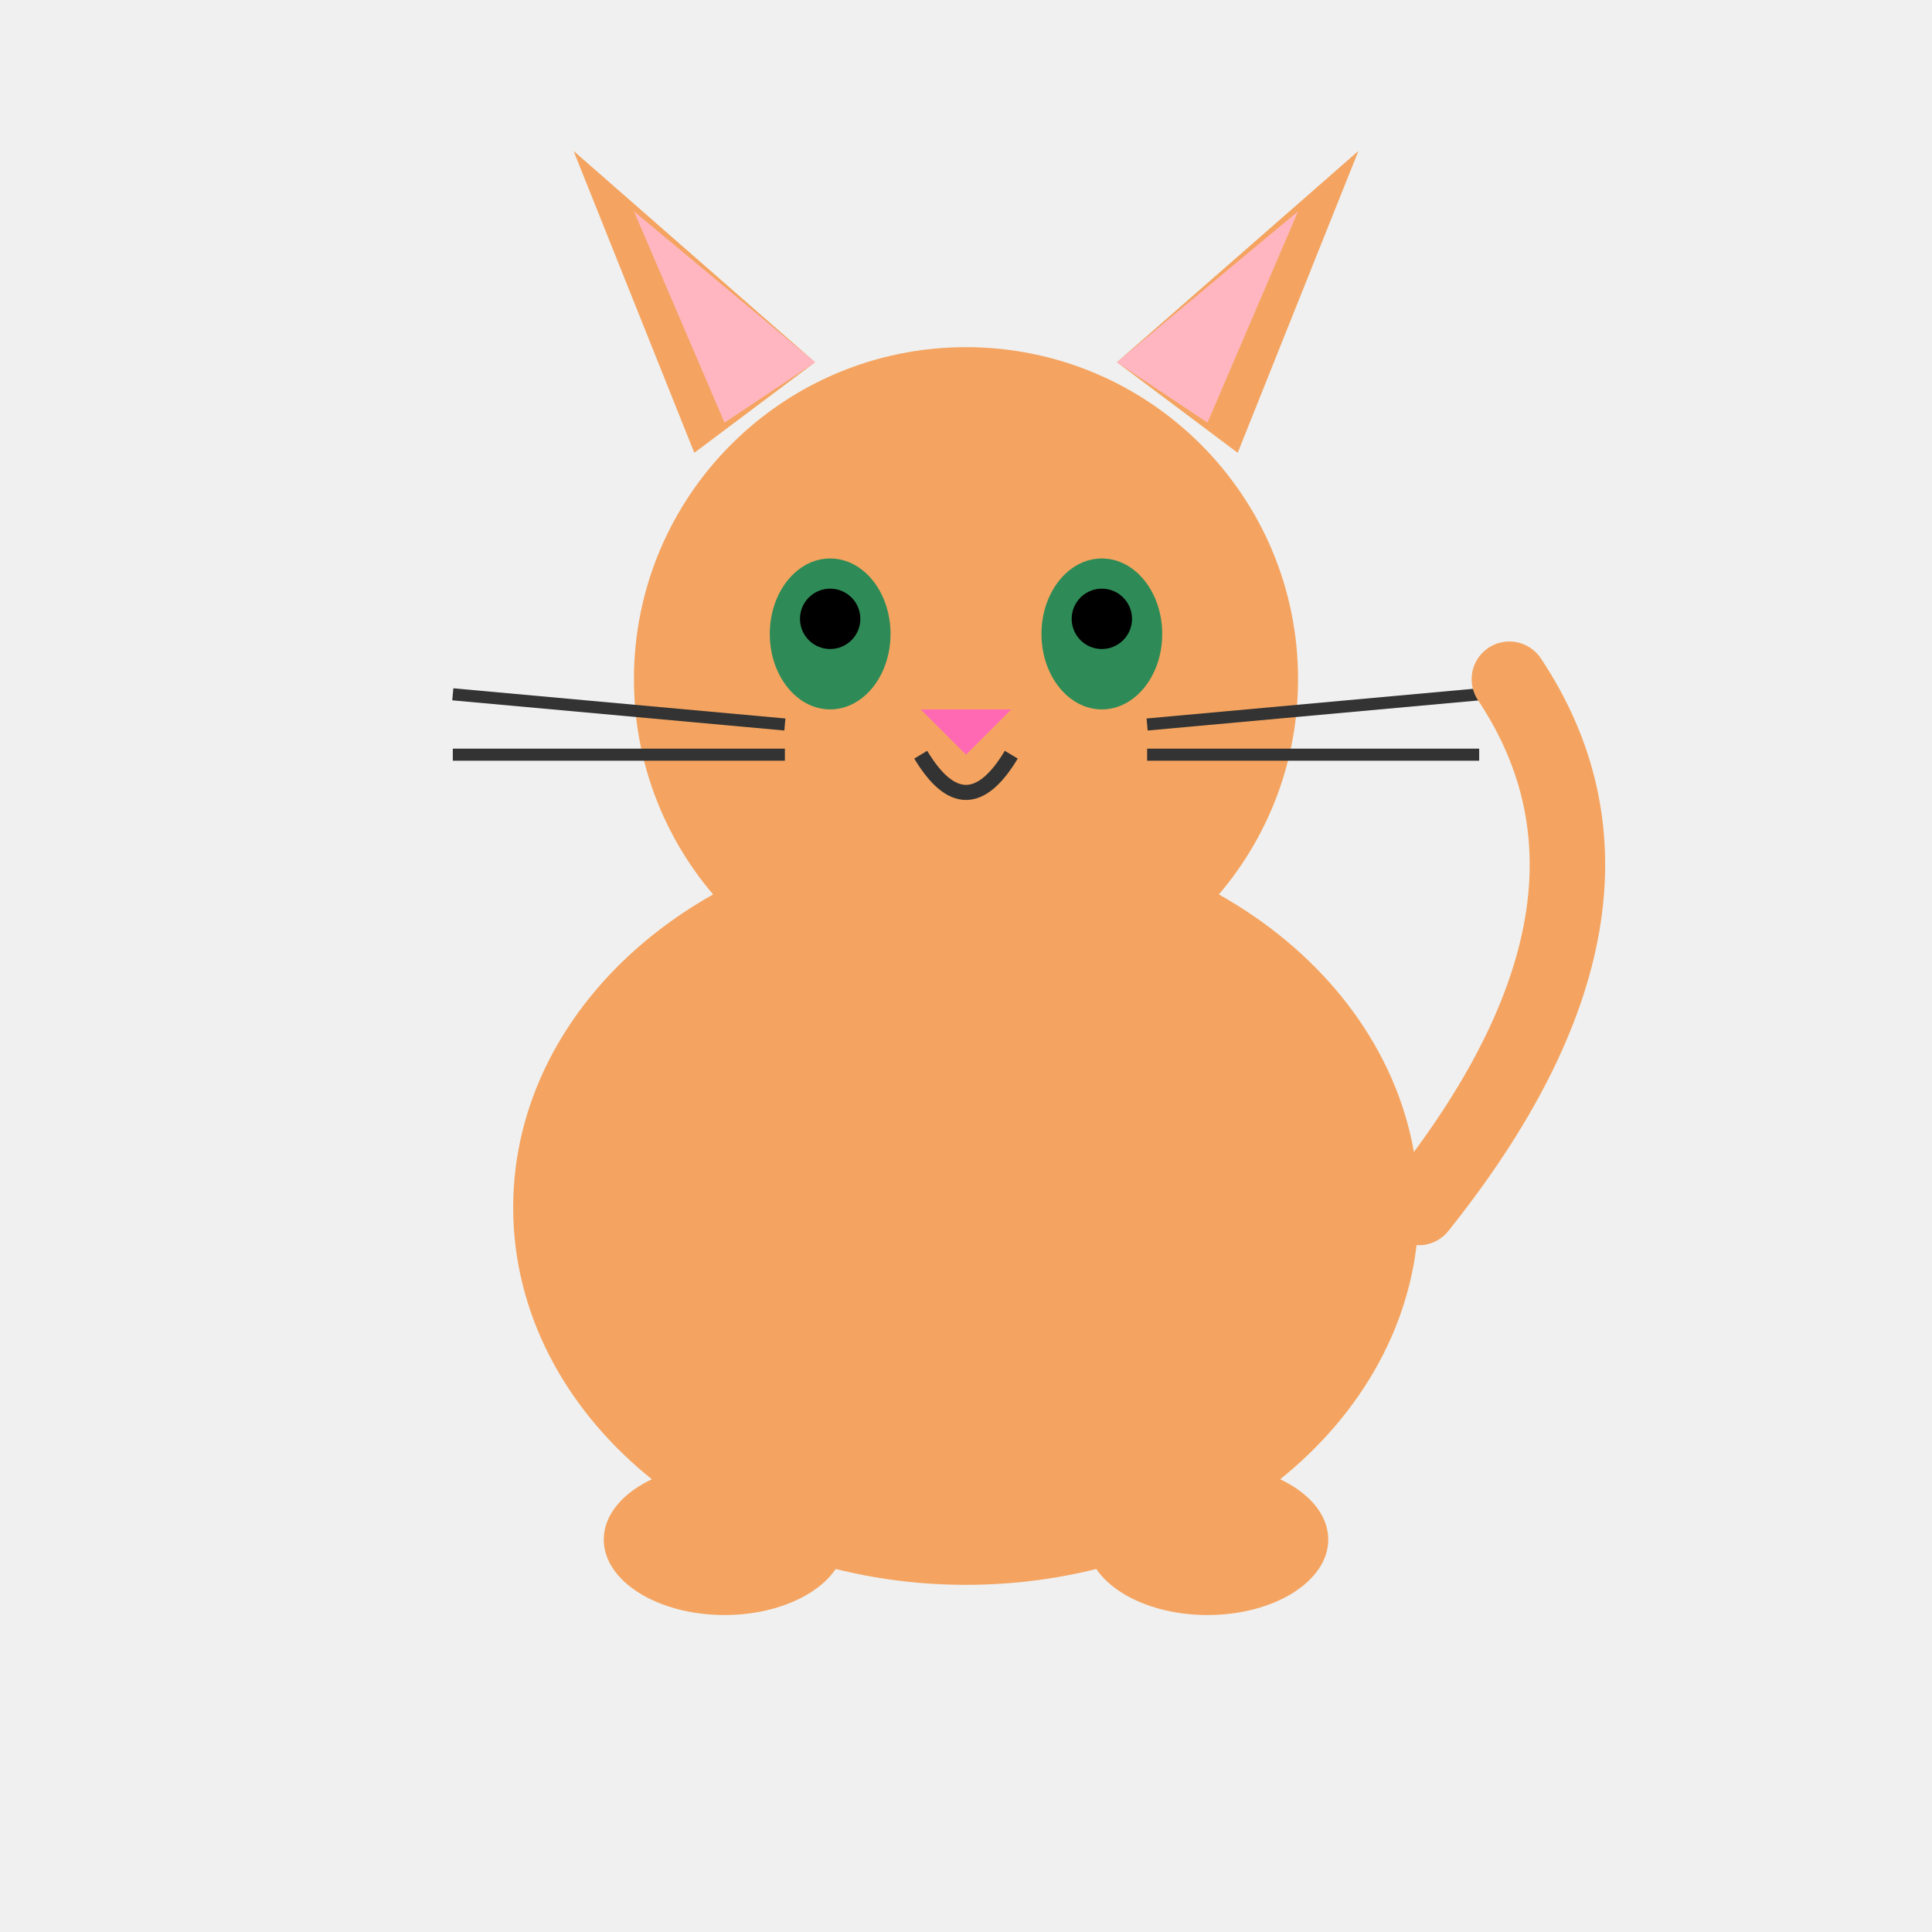
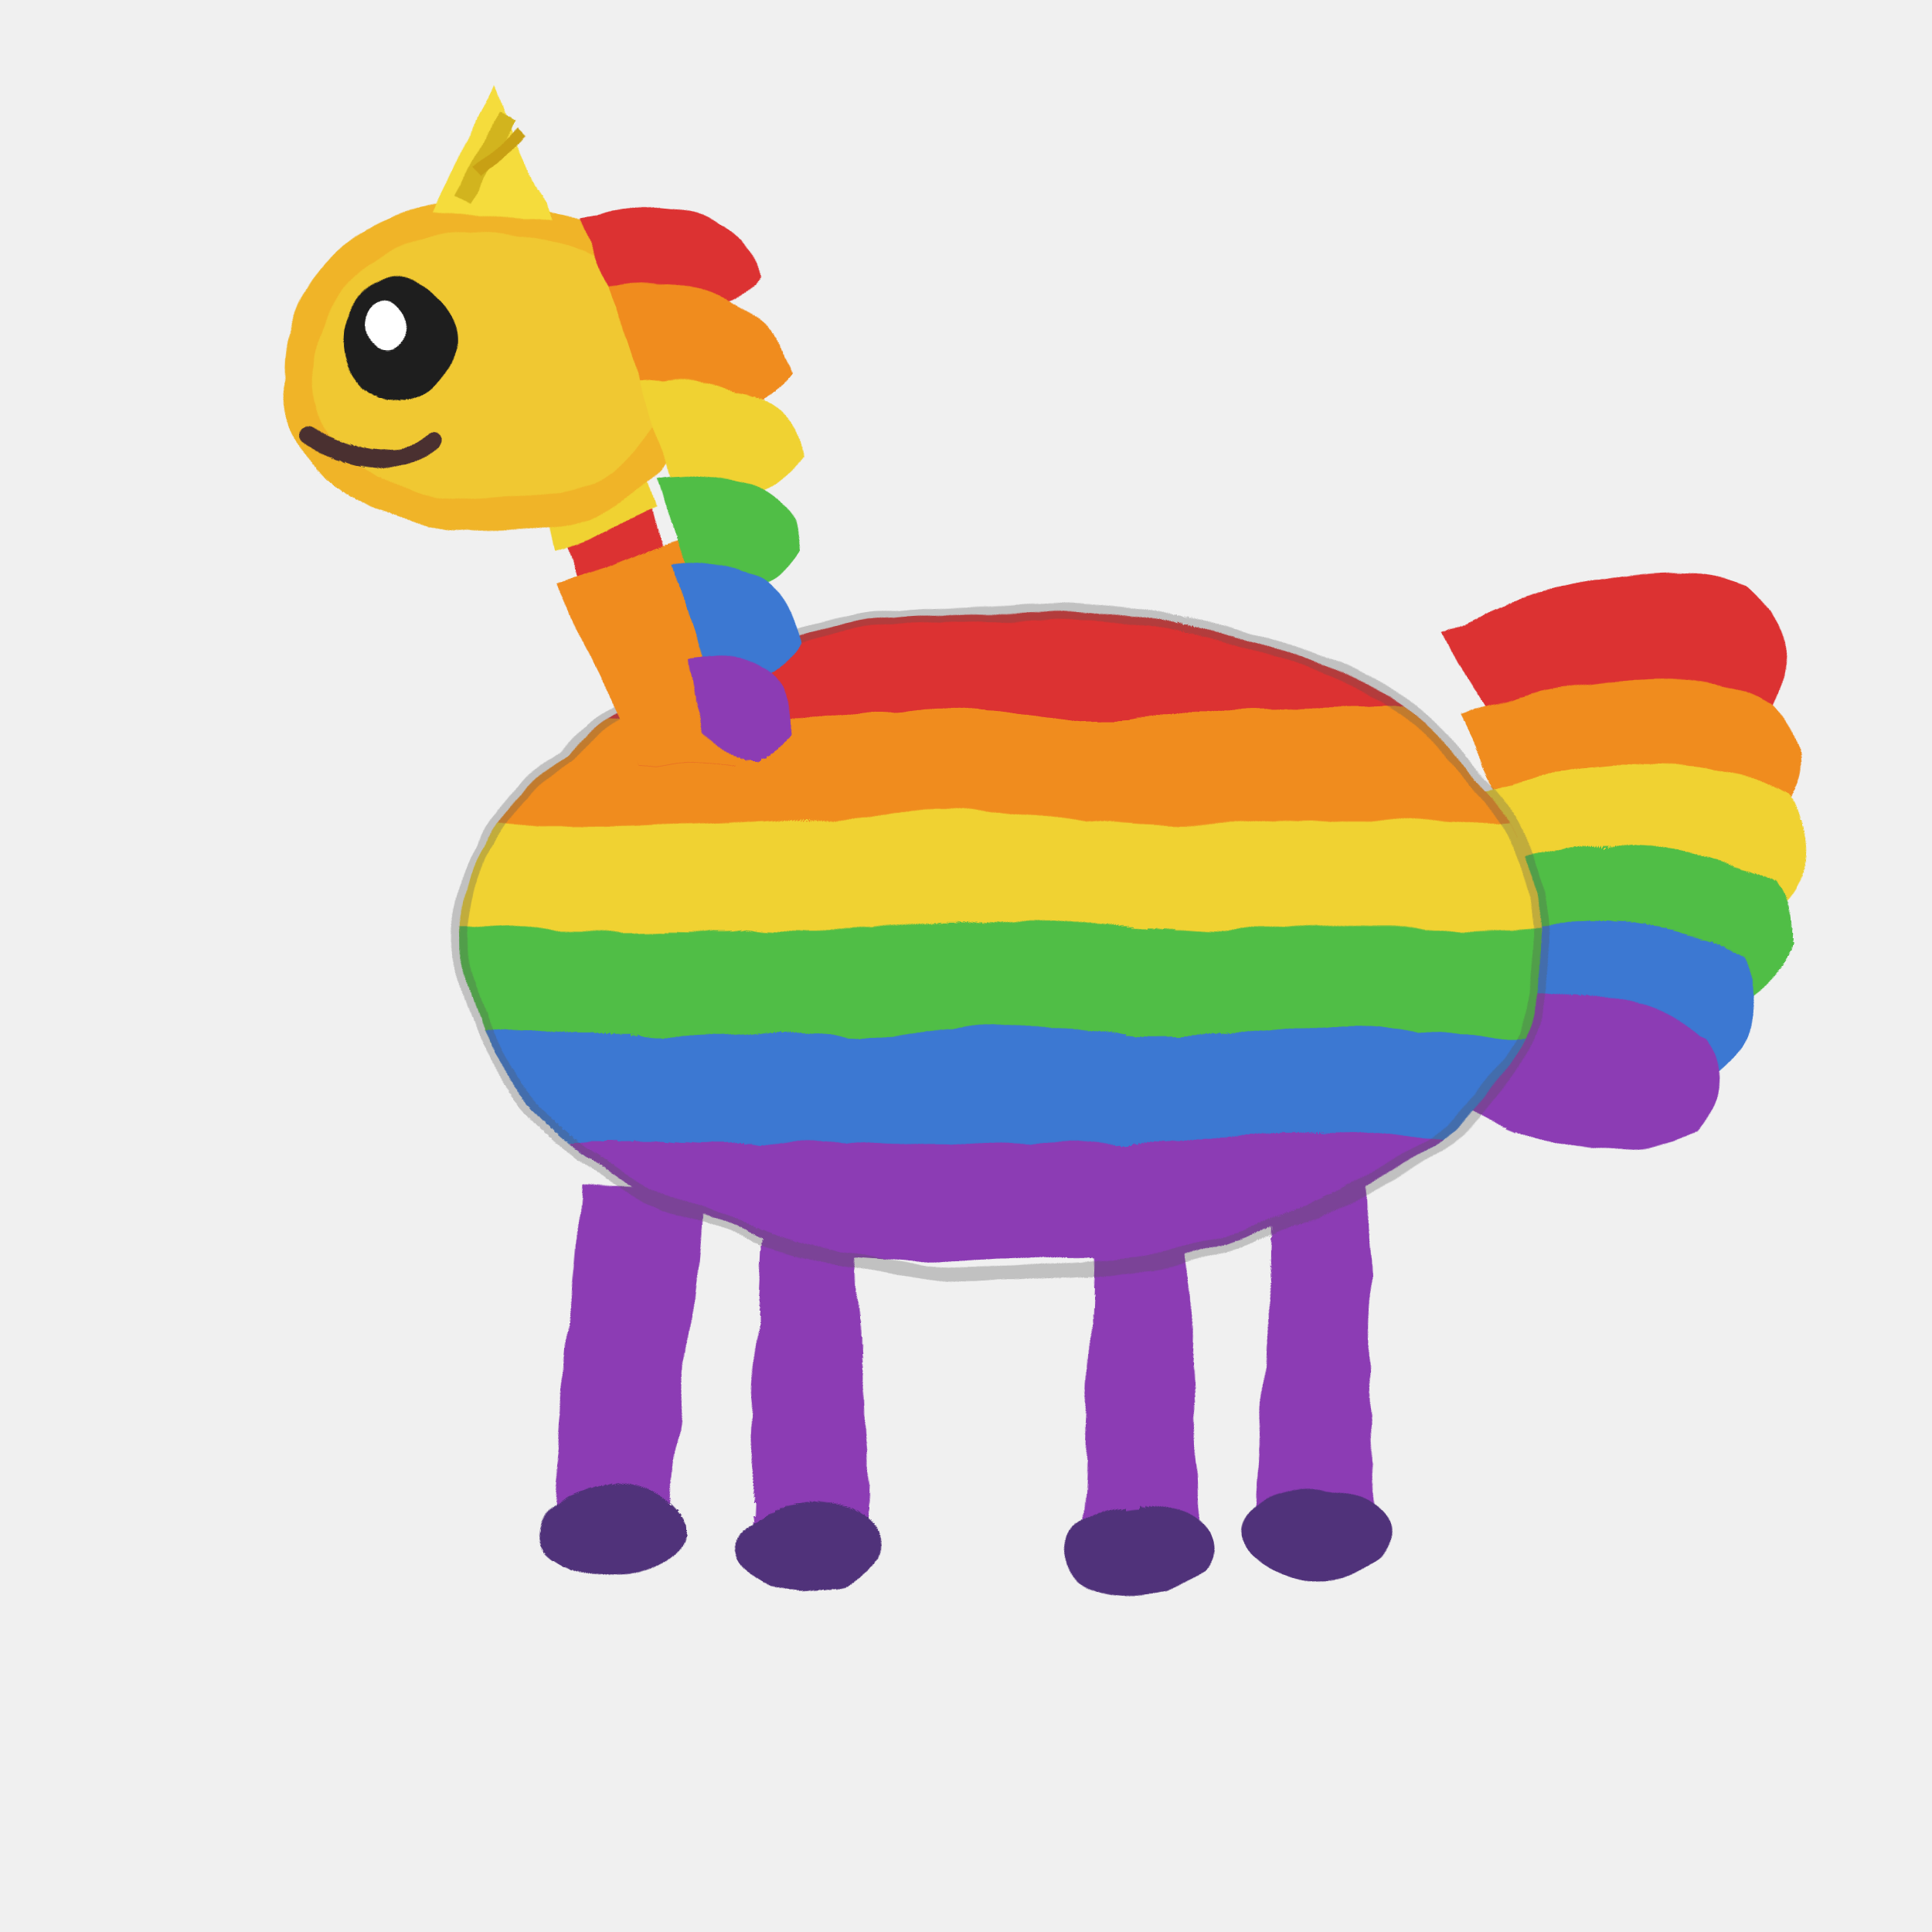
<svg xmlns="http://www.w3.org/2000/svg" viewBox="0 0 128 128" width="128" height="128">
-   <ellipse cx="64" cy="80" rx="30" ry="25" fill="#f4a460" />
-   <circle cx="64" cy="45" r="22" fill="#f4a460" />
-   <polygon points="46,30 38,10 54,24" fill="#f4a460" />
-   <polygon points="48,28 42,14 54,24" fill="#ffb6c1" />
-   <polygon points="82,30 90,10 74,24" fill="#f4a460" />
-   <polygon points="80,28 86,14 74,24" fill="#ffb6c1" />
-   <ellipse cx="55" cy="42" rx="4" ry="5" fill="#2e8b57" />
-   <ellipse cx="73" cy="42" rx="4" ry="5" fill="#2e8b57" />
-   <circle cx="55" cy="41" r="2" fill="black" />
-   <circle cx="73" cy="41" r="2" fill="black" />
-   <polygon points="64,50 61,47 67,47" fill="#ff69b4" />
-   <path d="M61,50 Q64,55 67,50" fill="none" stroke="#333" stroke-width="1" />
-   <line x1="30" y1="46" x2="52" y2="48" stroke="#333" stroke-width="0.8" />
-   <line x1="30" y1="50" x2="52" y2="50" stroke="#333" stroke-width="0.8" />
-   <line x1="76" y1="48" x2="98" y2="46" stroke="#333" stroke-width="0.8" />
-   <line x1="76" y1="50" x2="98" y2="50" stroke="#333" stroke-width="0.8" />
-   <path d="M94,80 Q110,60 100,45" fill="none" stroke="#f4a460" stroke-width="5" stroke-linecap="round" />
-   <ellipse cx="48" cy="102" rx="8" ry="5" fill="#f4a460" />
-   <ellipse cx="80" cy="102" rx="8" ry="5" fill="#f4a460" />
+   <defs>
+     <filter id="crayon" x="-5%" y="-5%" width="110%" height="110%">
+       <feTurbulence type="turbulence" baseFrequency="0.04" numOctaves="4" result="noise" />
+       <feDisplacementMap in="SourceGraphic" in2="noise" scale="2" xChannelSelector="R" yChannelSelector="G" />
+     </filter>
+   </defs>
+   <g filter="url(#crayon)">
+     <path d="M95,42 Q108,35 115,38 Q120,42 116,48 Q112,52 100,50 Z" fill="#dc3232" />
+     <path d="M96,47 Q110,42 117,46 Q121,50 116,55 Q111,58 100,55 Z" fill="#f08c1e" />
+     <path d="M97,52 Q110,48 118,52 Q121,57 116,61 Q110,63 100,60 Z" fill="#f0d232" />
+     <path d="M97,57 Q109,54 117,58 Q120,63 115,66 Q109,68 99,65 Z" fill="#50be46" />
+     <path d="M96,62 Q108,59 115,63 Q118,68 113,71 Q107,73 98,69 Z" fill="#3c78d2" />
+     <path d="M95,66 Q106,64 113,68 Q116,72 111,75 Q105,77 97,73 Z" fill="#8c3cb4" />
+     <path d="M38,78 L36,100 L44,100 L46,78 Z" fill="#8c3cb4" />
+     <path d="M50,79 L49,101 L57,101 L56,79 Z" fill="#8c3cb4" />
+     <path d="M72,79 L71,101 L79,101 L78,79 Z" fill="#8c3cb4" />
+     <path d="M84,78 L83,100 L91,100 L90,78 Z" fill="#8c3cb4" />
+     <ellipse cx="40" cy="101" rx="5" ry="3" fill="#50327a" />
+     <ellipse cx="53" cy="102" rx="5" ry="3" fill="#50327a" />
+     <ellipse cx="75" cy="102" rx="5" ry="3" fill="#50327a" />
+     <ellipse cx="87" cy="101" rx="5" ry="3" fill="#50327a" />
+     <clipPath id="bodyClip">
+       <ellipse cx="66" cy="62" rx="36" ry="22" />
+     </clipPath>
+     <g clip-path="url(#bodyClip)">
+       <rect x="30" y="40" width="72" height="8" fill="#dc3232" />
+       <rect x="30" y="47" width="72" height="8" fill="#f08c1e" />
+       <rect x="30" y="54" width="72" height="8" fill="#f0d232" />
+       <rect x="30" y="61" width="72" height="8" fill="#50be46" />
+       <rect x="30" y="68" width="72" height="8" fill="#3c78d2" />
+       <rect x="30" y="75" width="72" height="8" fill="#8c3cb4" />
+     </g>
+     <ellipse cx="66" cy="62" rx="36" ry="22" fill="none" stroke="#555" stroke-width="1" opacity="0.3" />
+     <path d="M42,50 L48,50 L40,25 L34,28 Z" fill="#dc3232" />
+     <path d="M36,38 L46,35 L48,50 L42,50 Z" fill="#f08c1e" />
+     <path d="M34,28 L40,25 L43,33 L36,36 Z" fill="#f0d232" />
+     <ellipse cx="32" cy="24" rx="14" ry="11" fill="#f0b428" />
+     <ellipse cx="32" cy="24" rx="12" ry="9" fill="#f0c832" />
+     <polygon points="32,5 28,14 36,14" fill="#f5dc3c" />
+     <line x1="30" y1="13" x2="33" y2="7" stroke="#d2b41e" stroke-width="1.2" />
+     <line x1="31" y1="11" x2="34" y2="8" stroke="#c8a014" stroke-width="0.8" />
+     <circle cx="26" cy="22" r="4" fill="#1e1e1e" />
+     <circle cx="25" cy="21" r="1.5" fill="white" />
+     <path d="M20,28 Q24,31 28,29" fill="none" stroke="#4a3030" stroke-width="1.2" stroke-linecap="round" />
+     <path d="M38,14 Q48,12 50,18 Q47,22 40,19 Z" fill="#dc3232" />
+     <path d="M40,19 Q50,18 52,24 Q49,28 42,25 Z" fill="#f08c1e" />
+     <path d="M42,25 Q52,24 53,30 Q50,34 44,31 Z" fill="#f0d232" />
+     <path d="M43,31 Q52,30 53,36 Q50,40 45,37 Z" fill="#50be46" />
+     <path d="M44,37 Q52,36 53,42 Q50,46 46,43 Z" fill="#3c78d2" />
+     <path d="M45,43 Q52,42 52,48 Q49,51 46,48 Z" fill="#8c3cb4" />
+   </g>
</svg>
